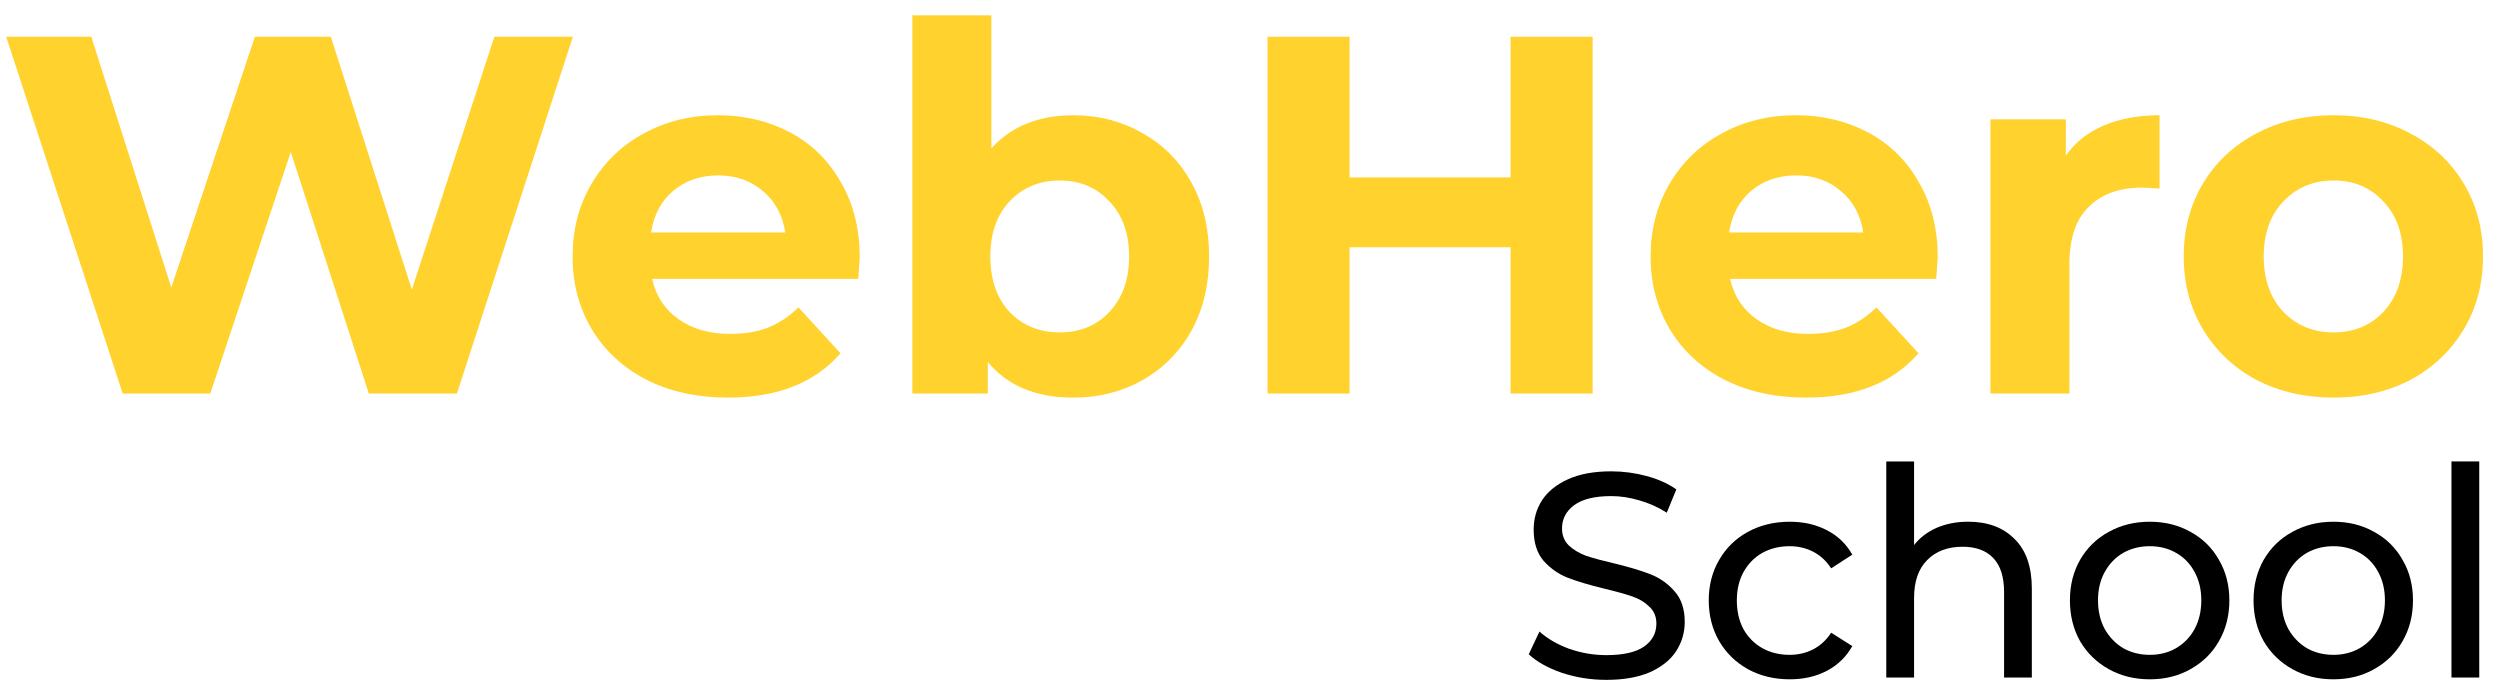
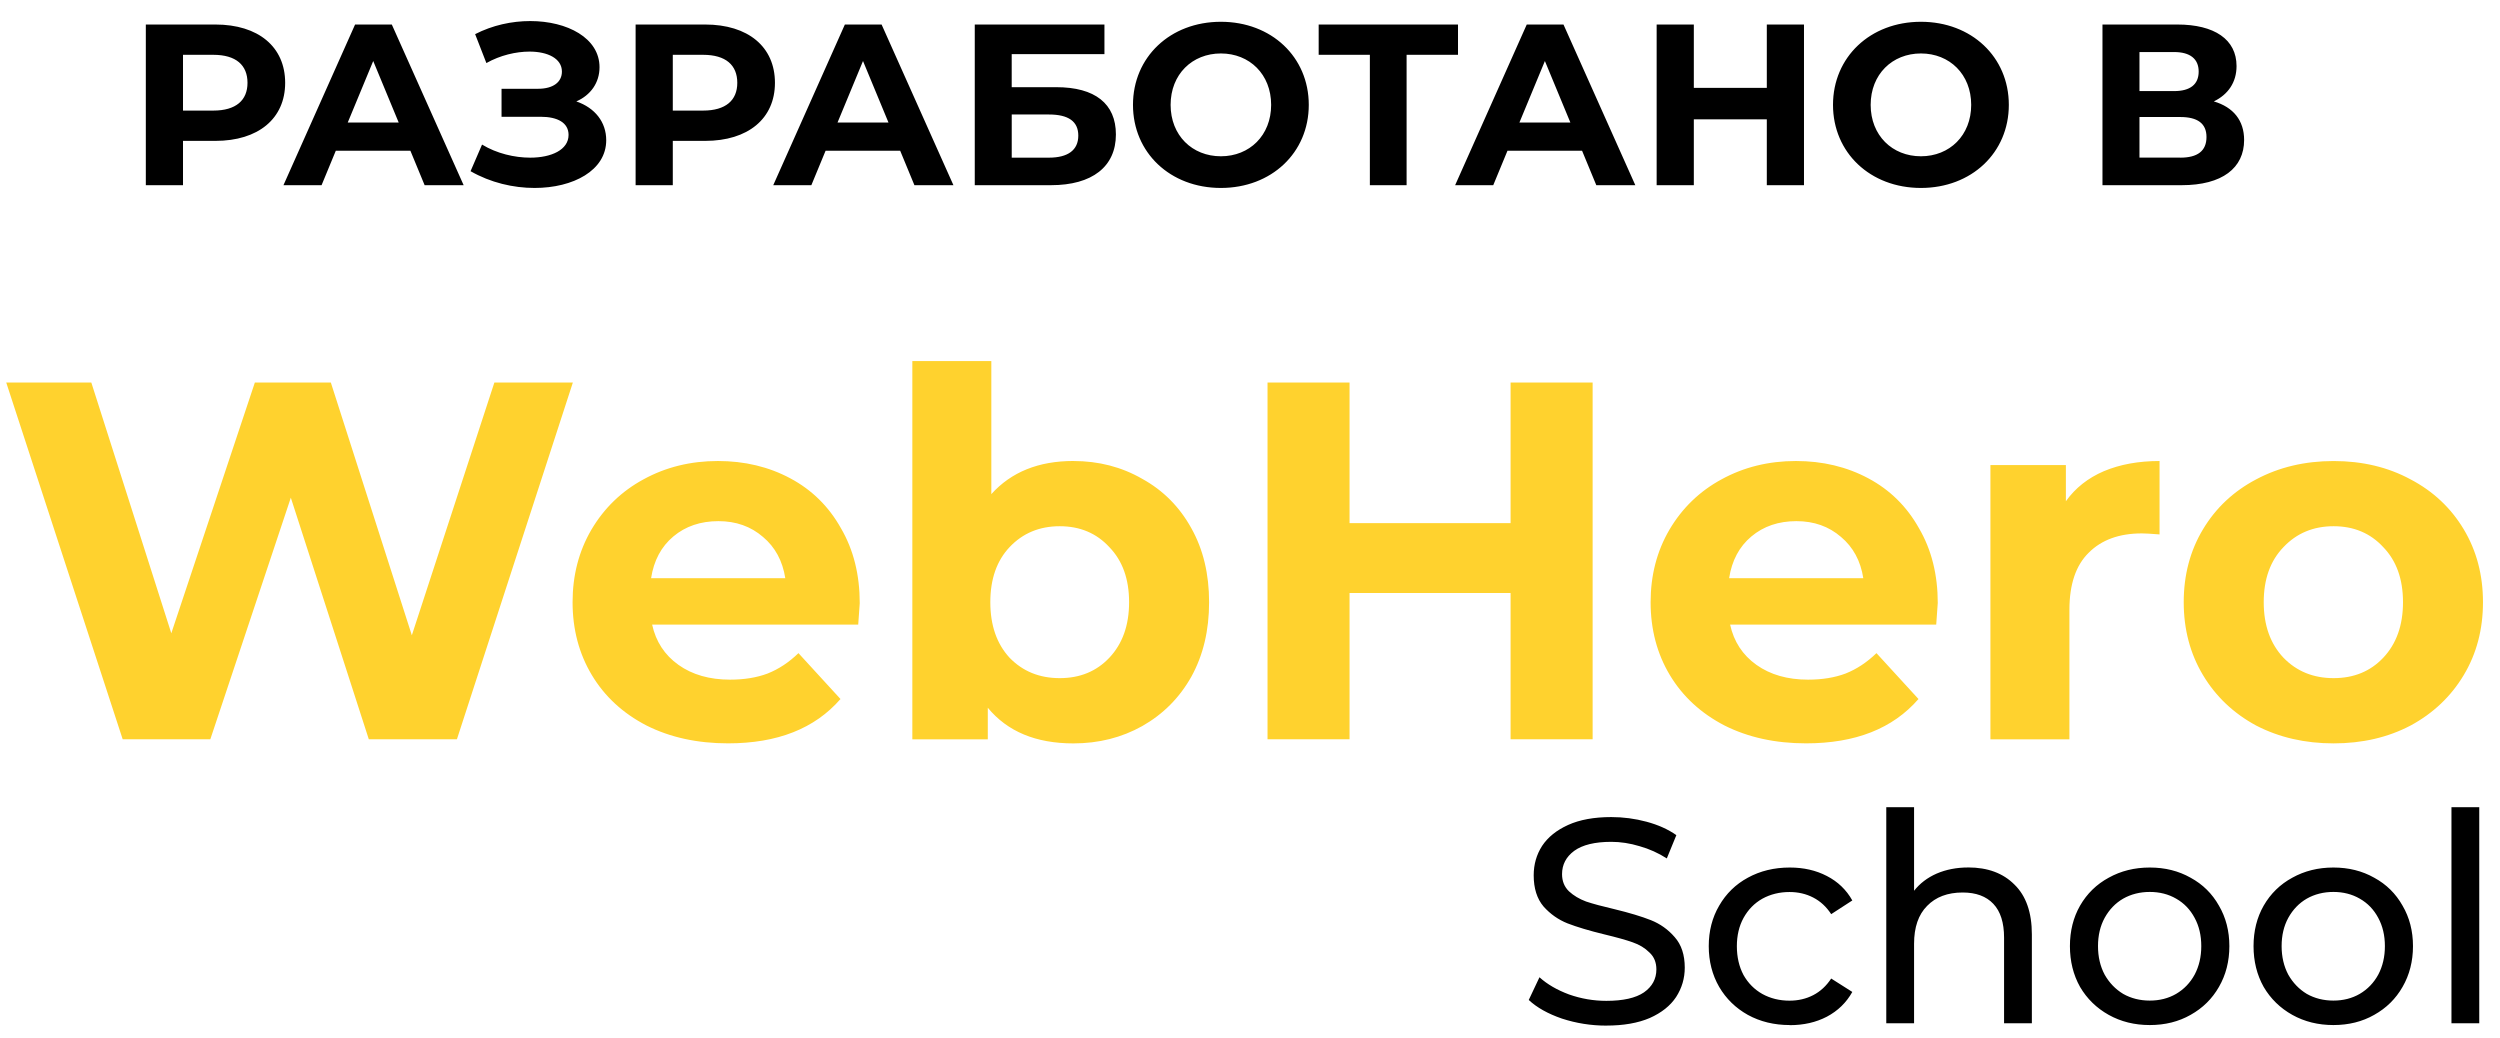
- <svg xmlns="http://www.w3.org/2000/svg" width="94" height="26" viewBox="0 0 94 26" fill="none">
-   <path d="M21.54 1.382L17.18 14.797H13.867L10.934 5.713L7.907 14.797H4.613L0.234 1.382H3.432L6.441 10.811L9.583 1.382H12.439L15.485 10.888L18.589 1.382H21.54Z" fill="#FFD22E" />
-   <path d="M32.326 9.68C32.326 9.719 32.307 9.987 32.269 10.485H24.52C24.659 11.124 24.989 11.629 25.509 11.999C26.03 12.37 26.677 12.555 27.452 12.555C27.985 12.555 28.454 12.478 28.861 12.325C29.279 12.159 29.667 11.903 30.022 11.558L31.603 13.283C30.638 14.395 29.229 14.95 27.375 14.95C26.22 14.95 25.198 14.727 24.31 14.28C23.421 13.82 22.736 13.187 22.254 12.383C21.771 11.578 21.53 10.664 21.53 9.642C21.53 8.633 21.765 7.726 22.235 6.921C22.717 6.103 23.371 5.471 24.196 5.023C25.034 4.563 25.966 4.333 26.995 4.333C27.997 4.333 28.905 4.551 29.718 4.985C30.53 5.419 31.165 6.046 31.622 6.863C32.091 7.668 32.326 8.607 32.326 9.68ZM27.014 6.595C26.341 6.595 25.776 6.787 25.319 7.17C24.862 7.553 24.583 8.077 24.481 8.741H29.527C29.425 8.09 29.146 7.572 28.689 7.189C28.232 6.793 27.674 6.595 27.014 6.595Z" fill="#FFD22E" />
-   <path d="M40.359 4.334C41.311 4.334 42.175 4.557 42.949 5.004C43.736 5.439 44.352 6.058 44.796 6.863C45.24 7.655 45.462 8.582 45.462 9.642C45.462 10.703 45.24 11.635 44.796 12.44C44.352 13.232 43.736 13.852 42.949 14.299C42.175 14.733 41.311 14.951 40.359 14.951C38.95 14.951 37.878 14.504 37.141 13.609V14.797H34.304V0.577H37.275V5.579C38.024 4.749 39.052 4.334 40.359 4.334ZM39.845 12.498C40.607 12.498 41.229 12.242 41.711 11.731C42.206 11.207 42.454 10.511 42.454 9.642C42.454 8.773 42.206 8.083 41.711 7.572C41.229 7.049 40.607 6.787 39.845 6.787C39.084 6.787 38.455 7.049 37.96 7.572C37.478 8.083 37.237 8.773 37.237 9.642C37.237 10.511 37.478 11.207 37.96 11.731C38.455 12.242 39.084 12.498 39.845 12.498Z" fill="#FFD22E" />
-   <path d="M59.883 1.382V14.797H56.798V9.297H50.744V14.797H47.659V1.382H50.744V6.671H56.798V1.382H59.883Z" fill="#FFD22E" />
-   <path d="M72.859 9.68C72.859 9.719 72.84 9.987 72.802 10.485H65.052C65.192 11.124 65.522 11.629 66.043 11.999C66.563 12.37 67.21 12.555 67.985 12.555C68.518 12.555 68.987 12.478 69.394 12.325C69.813 12.159 70.2 11.903 70.555 11.558L72.135 13.283C71.171 14.395 69.762 14.95 67.909 14.95C66.753 14.95 65.731 14.727 64.843 14.28C63.954 13.82 63.269 13.187 62.786 12.383C62.304 11.578 62.063 10.664 62.063 9.642C62.063 8.633 62.298 7.726 62.768 6.921C63.25 6.103 63.904 5.471 64.729 5.023C65.566 4.563 66.499 4.333 67.528 4.333C68.531 4.333 69.438 4.551 70.25 4.985C71.063 5.419 71.698 6.046 72.154 6.863C72.624 7.668 72.859 8.607 72.859 9.68ZM67.547 6.595C66.874 6.595 66.309 6.787 65.852 7.17C65.395 7.553 65.116 8.077 65.014 8.741H70.06C69.959 8.09 69.679 7.572 69.222 7.189C68.765 6.793 68.207 6.595 67.547 6.595Z" fill="#FFD22E" />
-   <path d="M77.676 5.847C78.032 5.349 78.508 4.972 79.105 4.717C79.714 4.461 80.412 4.333 81.199 4.333V7.093C80.869 7.068 80.647 7.055 80.533 7.055C79.682 7.055 79.016 7.298 78.533 7.783C78.051 8.256 77.81 8.971 77.81 9.929V14.797H74.84V4.487H77.676V5.847Z" fill="#FFD22E" />
-   <path d="M87.744 14.95C86.665 14.95 85.694 14.727 84.831 14.28C83.98 13.82 83.314 13.187 82.831 12.383C82.349 11.578 82.108 10.664 82.108 9.642C82.108 8.62 82.349 7.706 82.831 6.902C83.314 6.097 83.98 5.471 84.831 5.023C85.694 4.563 86.665 4.333 87.744 4.333C88.823 4.333 89.787 4.563 90.638 5.023C91.489 5.471 92.155 6.097 92.637 6.902C93.12 7.706 93.361 8.62 93.361 9.642C93.361 10.664 93.12 11.578 92.637 12.383C92.155 13.187 91.489 13.82 90.638 14.28C89.787 14.727 88.823 14.95 87.744 14.95ZM87.744 12.498C88.505 12.498 89.128 12.242 89.61 11.731C90.105 11.207 90.353 10.511 90.353 9.642C90.353 8.773 90.105 8.083 89.61 7.572C89.128 7.048 88.505 6.787 87.744 6.787C86.982 6.787 86.354 7.048 85.859 7.572C85.364 8.083 85.116 8.773 85.116 9.642C85.116 10.511 85.364 11.207 85.859 11.731C86.354 12.242 86.982 12.498 87.744 12.498Z" fill="#FFD22E" />
-   <path d="M60.397 25.563C59.824 25.563 59.269 25.476 58.732 25.3C58.203 25.118 57.786 24.884 57.481 24.6L57.884 23.745C58.174 24.008 58.544 24.224 58.993 24.392C59.451 24.552 59.918 24.633 60.397 24.633C61.028 24.633 61.5 24.527 61.812 24.315C62.123 24.096 62.28 23.808 62.28 23.45C62.28 23.187 62.193 22.975 62.018 22.815C61.852 22.647 61.641 22.519 61.387 22.431C61.141 22.344 60.789 22.245 60.332 22.136C59.759 21.997 59.295 21.858 58.939 21.72C58.591 21.581 58.29 21.369 58.036 21.084C57.789 20.792 57.666 20.402 57.666 19.913C57.666 19.504 57.771 19.135 57.982 18.807C58.199 18.478 58.526 18.215 58.961 18.018C59.396 17.821 59.937 17.722 60.582 17.722C61.032 17.722 61.474 17.781 61.91 17.898C62.345 18.015 62.718 18.182 63.03 18.401L62.671 19.277C62.352 19.073 62.011 18.92 61.648 18.817C61.286 18.708 60.93 18.653 60.582 18.653C59.966 18.653 59.501 18.766 59.19 18.993C58.885 19.219 58.732 19.511 58.732 19.869C58.732 20.132 58.819 20.347 58.993 20.515C59.168 20.675 59.382 20.803 59.636 20.898C59.897 20.986 60.249 21.081 60.691 21.183C61.264 21.322 61.724 21.46 62.073 21.599C62.421 21.738 62.718 21.95 62.965 22.234C63.219 22.519 63.346 22.902 63.346 23.384C63.346 23.786 63.237 24.154 63.019 24.49C62.802 24.819 62.472 25.081 62.029 25.279C61.587 25.468 61.043 25.563 60.397 25.563Z" fill="black" />
-   <path d="M67.296 25.542C66.708 25.542 66.182 25.414 65.718 25.159C65.261 24.903 64.902 24.553 64.641 24.107C64.38 23.654 64.249 23.143 64.249 22.574C64.249 22.005 64.38 21.497 64.641 21.052C64.902 20.599 65.261 20.249 65.718 20C66.182 19.745 66.708 19.617 67.296 19.617C67.818 19.617 68.282 19.723 68.688 19.935C69.102 20.147 69.421 20.453 69.646 20.855L68.852 21.369C68.67 21.092 68.445 20.884 68.177 20.745C67.909 20.607 67.611 20.537 67.285 20.537C66.908 20.537 66.567 20.621 66.262 20.789C65.965 20.957 65.729 21.198 65.555 21.512C65.388 21.818 65.305 22.172 65.305 22.574C65.305 22.983 65.388 23.344 65.555 23.658C65.729 23.965 65.965 24.202 66.262 24.37C66.567 24.538 66.908 24.622 67.285 24.622C67.611 24.622 67.909 24.553 68.177 24.414C68.445 24.275 68.67 24.067 68.852 23.79L69.646 24.293C69.421 24.695 69.102 25.005 68.688 25.224C68.282 25.436 67.818 25.542 67.296 25.542Z" fill="black" />
-   <path d="M74.004 19.616C74.736 19.616 75.317 19.832 75.745 20.263C76.18 20.686 76.397 21.31 76.397 22.135V25.475H75.353V22.256C75.353 21.694 75.219 21.27 74.95 20.985C74.682 20.701 74.297 20.558 73.797 20.558C73.231 20.558 72.785 20.726 72.459 21.062C72.132 21.391 71.969 21.865 71.969 22.486V25.475H70.924V17.35H71.969V20.493C72.187 20.215 72.47 20 72.818 19.846C73.173 19.693 73.569 19.616 74.004 19.616Z" fill="black" />
-   <path d="M80.832 25.542C80.259 25.542 79.744 25.414 79.287 25.159C78.83 24.903 78.471 24.553 78.21 24.107C77.956 23.654 77.829 23.143 77.829 22.574C77.829 22.005 77.956 21.497 78.21 21.052C78.471 20.599 78.83 20.249 79.287 20C79.744 19.745 80.259 19.617 80.832 19.617C81.405 19.617 81.917 19.745 82.366 20C82.823 20.249 83.179 20.599 83.433 21.052C83.694 21.497 83.824 22.005 83.824 22.574C83.824 23.143 83.694 23.654 83.433 24.107C83.179 24.553 82.823 24.903 82.366 25.159C81.917 25.414 81.405 25.542 80.832 25.542ZM80.832 24.622C81.202 24.622 81.532 24.538 81.822 24.37C82.12 24.195 82.352 23.954 82.519 23.647C82.686 23.333 82.769 22.976 82.769 22.574C82.769 22.172 82.686 21.818 82.519 21.512C82.352 21.198 82.12 20.957 81.822 20.789C81.532 20.621 81.202 20.537 80.832 20.537C80.462 20.537 80.129 20.621 79.831 20.789C79.541 20.957 79.309 21.198 79.135 21.512C78.968 21.818 78.885 22.172 78.885 22.574C78.885 22.976 78.968 23.333 79.135 23.647C79.309 23.954 79.541 24.195 79.831 24.37C80.129 24.538 80.462 24.622 80.832 24.622Z" fill="black" />
-   <path d="M87.736 25.542C87.163 25.542 86.648 25.414 86.191 25.159C85.734 24.903 85.375 24.553 85.114 24.107C84.86 23.654 84.733 23.143 84.733 22.574C84.733 22.005 84.86 21.497 85.114 21.052C85.375 20.599 85.734 20.249 86.191 20C86.648 19.745 87.163 19.617 87.736 19.617C88.309 19.617 88.821 19.745 89.27 20C89.727 20.249 90.083 20.599 90.337 21.052C90.598 21.497 90.728 22.005 90.728 22.574C90.728 23.143 90.598 23.654 90.337 24.107C90.083 24.553 89.727 24.903 89.27 25.159C88.821 25.414 88.309 25.542 87.736 25.542ZM87.736 24.622C88.106 24.622 88.436 24.538 88.727 24.37C89.024 24.195 89.256 23.954 89.423 23.647C89.59 23.333 89.673 22.976 89.673 22.574C89.673 22.172 89.59 21.818 89.423 21.512C89.256 21.198 89.024 20.957 88.727 20.789C88.436 20.621 88.106 20.537 87.736 20.537C87.366 20.537 87.033 20.621 86.735 20.789C86.445 20.957 86.213 21.198 86.039 21.512C85.872 21.818 85.789 22.172 85.789 22.574C85.789 22.976 85.872 23.333 86.039 23.647C86.213 23.954 86.445 24.195 86.735 24.37C87.033 24.538 87.366 24.622 87.736 24.622Z" fill="black" />
-   <path d="M92.175 17.35H93.22V25.475H92.175V17.35Z" fill="black" />
+ <svg xmlns="http://www.w3.org/2000/svg" width="94" height="39" fill="none">
+   <path d="M21.54 14.382l-4.36 13.415h-3.313l-2.932-9.084-3.027 9.084H4.613L.234 14.382h3.199l3.008 9.429 3.142-9.429h2.856l3.046 9.505 3.104-9.505h2.951zM32.326 22.68c0 .038-.019.307-.057.805h-7.749c.14.639.47 1.143.99 1.514.52.37 1.168.556 1.942.556.533 0 1.003-.077 1.409-.23.419-.166.806-.422 1.161-.767l1.58 1.725c-.965 1.112-2.374 1.667-4.227 1.667-1.155 0-2.177-.224-3.066-.671-.889-.46-1.574-1.092-2.056-1.897-.482-.805-.724-1.718-.724-2.74 0-1.009.235-1.916.705-2.721.482-.818 1.136-1.45 1.961-1.897.838-.46 1.771-.69 2.799-.69 1.003 0 1.911.217 2.723.652.812.434 1.447 1.06 1.904 1.878.47.805.705 1.744.705 2.817zm-5.312-3.085c-.673 0-1.238.192-1.695.575-.457.383-.736.907-.838 1.571h5.046c-.102-.652-.381-1.169-.838-1.552-.457-.396-1.016-.594-1.676-.594zM40.359 17.334c.952 0 1.815.224 2.59.671.787.434 1.403 1.054 1.847 1.859.444.792.666 1.718.666 2.779s-.222 1.993-.666 2.798c-.444.792-1.06 1.412-1.847 1.859-.774.434-1.637.652-2.59.652-1.409 0-2.482-.447-3.218-1.341v1.188h-2.837V13.577h2.97v5.002c.749-.831 1.777-1.246 3.084-1.246zm-.514 8.164c.762 0 1.384-.256 1.866-.767.495-.524.743-1.22.743-2.089 0-.869-.247-1.559-.743-2.07-.482-.524-1.104-.786-1.866-.786-.761 0-1.39.262-1.885.786-.482.511-.724 1.201-.724 2.07s.241 1.565.724 2.089c.495.511 1.123.767 1.885.767zM59.883 14.382v13.415h-3.085v-5.5h-6.055v5.5h-3.084v-13.415h3.084v5.289h6.055v-5.289h3.085zM72.859 22.68c0 .038-.019.307-.057.805h-7.75c.14.639.47 1.143.99 1.514.52.37 1.168.556 1.942.556.533 0 1.003-.077 1.409-.23.419-.166.806-.422 1.162-.767l1.58 1.725c-.965 1.112-2.373 1.667-4.227 1.667-1.155 0-2.177-.224-3.065-.671-.889-.46-1.574-1.092-2.057-1.897-.482-.805-.723-1.718-.723-2.74 0-1.009.235-1.916.705-2.721.482-.818 1.136-1.45 1.961-1.897.838-.46 1.771-.69 2.799-.69 1.003 0 1.91.217 2.723.652.812.434 1.447 1.06 1.904 1.878.47.805.705 1.744.705 2.817zm-5.312-3.085c-.673 0-1.238.192-1.694.575-.457.383-.736.907-.838 1.571H70.06c-.101-.652-.381-1.169-.838-1.552-.457-.396-1.016-.594-1.676-.594zM77.676 18.848c.355-.498.832-.875 1.428-1.131.609-.256 1.307-.383 2.095-.383v2.76c-.33-.026-.552-.038-.666-.038-.851 0-1.517.243-1.999.728-.482.473-.724 1.188-.724 2.146v4.868h-2.97V17.487h2.837v1.361zM87.744 27.951c-1.079 0-2.05-.224-2.913-.671-.851-.46-1.517-1.092-1.999-1.897-.482-.805-.724-1.718-.724-2.74s.241-1.936.724-2.74c.482-.805 1.149-1.431 1.999-1.878.863-.46 1.834-.69 2.913-.69 1.079 0 2.044.23 2.894.69.851.447 1.517 1.073 1.999 1.878.482.805.723 1.718.723 2.74s-.241 1.936-.723 2.74c-.482.805-1.149 1.437-1.999 1.897-.851.447-1.815.671-2.894.671zm0-2.453c.761 0 1.384-.256 1.866-.767.495-.524.743-1.22.743-2.089 0-.869-.248-1.559-.743-2.07-.482-.524-1.105-.786-1.866-.786-.762 0-1.39.262-1.885.786-.495.511-.743 1.201-.743 2.07s.248 1.565.743 2.089c.495.511 1.123.767 1.885.767z" fill="#FFD22E" />
+   <path d="M60.397 38.563c-.573 0-1.128-.088-1.665-.263-.529-.182-.947-.416-1.251-.701l.403-.854c.29.263.66.478 1.11.646.457.161.925.241 1.404.241.631 0 1.103-.106 1.414-.318.312-.219.468-.507.468-.865 0-.263-.087-.475-.261-.635-.167-.168-.377-.296-.631-.383-.247-.088-.598-.186-1.055-.296-.573-.139-1.037-.278-1.393-.416-.348-.139-.649-.35-.903-.635-.247-.292-.37-.682-.37-1.172 0-.409.105-.777.316-1.106.218-.329.544-.591.979-.788.435-.197.976-.296 1.621-.296.45 0 .892.058 1.327.175.435.117.809.285 1.121.504l-.359.876a3.793 3.793 0 0 0-1.023-.46c-.363-.11-.718-.164-1.066-.164-.616 0-1.081.113-1.393.339-.305.226-.457.518-.457.876 0 .263.087.478.261.646.174.161.388.288.642.383.261.088.613.182 1.056.285.573.139 1.034.278 1.382.416.348.139.646.35.892.635.254.285.381.668.381 1.15 0 .402-.109.77-.326 1.106-.218.329-.548.591-.99.788-.443.19-.987.285-1.632.285zM67.296 38.542c-.588 0-1.113-.128-1.578-.383-.457-.256-.816-.606-1.077-1.051-.261-.453-.392-.964-.392-1.533 0-.57.131-1.077.392-1.522.261-.453.62-.803 1.077-1.051.464-.255.99-.383 1.578-.383.522 0 .986.106 1.393.318.413.212.733.518.958.92l-.794.515c-.181-.277-.406-.485-.675-.624-.268-.139-.566-.208-.892-.208-.377 0-.718.084-1.023.252-.297.168-.533.409-.707.723-.167.307-.25.661-.25 1.062 0 .409.084.77.25 1.084.174.307.41.544.707.712.305.168.646.252 1.023.252.326 0 .624-.069.892-.208.268-.139.493-.347.675-.624l.794.504c-.225.402-.544.712-.958.931-.406.212-.87.318-1.393.318zM74.004 32.616c.733 0 1.313.215 1.741.646.435.423.653 1.048.653 1.873v3.34h-1.045v-3.22c0-.562-.134-.986-.403-1.27-.268-.285-.653-.427-1.153-.427-.566 0-1.012.168-1.338.504-.327.329-.49.803-.49 1.424v2.99h-1.045v-8.126h1.045v3.143c.218-.277.501-.493.849-.646.355-.153.751-.23 1.186-.23zM80.832 38.542c-.573 0-1.088-.128-1.545-.383-.457-.256-.816-.606-1.077-1.051-.254-.453-.381-.964-.381-1.533 0-.57.127-1.077.381-1.522.261-.453.62-.803 1.077-1.051.457-.255.972-.383 1.545-.383s1.084.128 1.534.383c.457.248.812.599 1.066 1.051.261.445.392.953.392 1.522s-.131 1.081-.392 1.533c-.254.445-.609.796-1.066 1.051-.45.256-.961.383-1.534.383zm0-.92c.37 0 .7-.084.99-.252.297-.175.529-.416.696-.723.167-.314.25-.672.25-1.073 0-.402-.083-.756-.25-1.062-.167-.314-.399-.555-.696-.723-.29-.168-.62-.252-.99-.252s-.704.084-1.001.252c-.29.168-.522.409-.696.723-.167.307-.25.661-.25 1.062 0 .402.083.759.25 1.073.174.307.406.548.696.723.297.168.631.252 1.001.252zM87.736 38.542c-.573 0-1.088-.128-1.545-.383-.457-.256-.816-.606-1.077-1.051-.254-.453-.381-.964-.381-1.533 0-.57.127-1.077.381-1.522.261-.453.62-.803 1.077-1.051.457-.255.972-.383 1.545-.383.573 0 1.084.128 1.534.383.457.248.812.599 1.066 1.051.261.445.392.953.392 1.522s-.131 1.081-.392 1.533c-.254.445-.609.796-1.066 1.051-.45.256-.961.383-1.534.383zm0-.92c.37 0 .7-.084.99-.252.297-.175.529-.416.696-.723.167-.314.25-.672.25-1.073 0-.402-.084-.756-.25-1.062-.167-.314-.399-.555-.696-.723-.29-.168-.62-.252-.99-.252-.37 0-.704.084-1.001.252-.29.168-.522.409-.696.723-.167.307-.25.661-.25 1.062 0 .402.084.759.25 1.073.174.307.406.548.696.723.297.168.631.252 1.001.252zM92.175 30.35h1.045v8.126h-1.045v-8.126zM8.098.922h-2.615v6.041h1.398V5.297h1.217c1.614 0 2.624-.837 2.624-2.183 0-1.355-1.01-2.192-2.624-2.192zM8.02 4.158H6.881V2.061H8.02c.855 0 1.286.388 1.286 1.053 0 .656-.431 1.044-1.286 1.044zM15.966 6.963h1.467L14.732.922h-1.381l-2.693 6.041h1.433l.535-1.295h2.805l.535 1.295zM13.075 4.607l.958-2.313.958 2.313h-1.916zM21.67 3.813c.535-.233.872-.699.872-1.286 0-1.096-1.208-1.735-2.606-1.735-.691 0-1.415.155-2.071.492l.423 1.087c.518-.293 1.113-.431 1.623-.431.682 0 1.217.259 1.217.751 0 .397-.328.647-.898.647h-1.372v1.053h1.476c.63 0 1.044.224 1.044.682 0 .561-.647.855-1.441.855-.587 0-1.26-.155-1.812-.492l-.432 1.001c.751.431 1.605.63 2.408.63 1.45 0 2.693-.656 2.693-1.795 0-.682-.423-1.217-1.122-1.458zM26.514.922h-2.615v6.041h1.398V5.297h1.217c1.614 0 2.624-.837 2.624-2.183 0-1.355-1.01-2.192-2.624-2.192zm-.078 3.236h-1.139V2.061h1.139c.855 0 1.286.388 1.286 1.053 0 .656-.431 1.044-1.286 1.044zM34.382 6.963h1.467L33.148.922h-1.381l-2.693 6.041h1.433l.535-1.295h2.805l.535 1.295zM31.491 4.607l.958-2.313.958 2.313h-1.916zM36.651 6.963h2.865c1.554 0 2.442-.699 2.442-1.907 0-1.157-.785-1.778-2.244-1.778h-1.674V2.035h3.487V.922h-4.876v6.041zm1.39-1.036V4.305h1.398c.734 0 1.105.259 1.105.794 0 .544-.388.829-1.105.829h-1.398zM45.905 7.067c1.899 0 3.305-1.321 3.305-3.124 0-1.804-1.407-3.124-3.305-3.124-1.907 0-3.305 1.329-3.305 3.124 0 1.795 1.398 3.124 3.305 3.124zm0-1.191c-1.079 0-1.89-.785-1.89-1.933s.811-1.933 1.89-1.933c1.079 0 1.89.785 1.89 1.933 0 1.148-.811 1.933-1.89 1.933zM54.821.922H49.582v1.139h1.925v4.902h1.381V2.061h1.933V.922zM60.021 6.963h1.467L58.787.922h-1.381l-2.693 6.041h1.433l.535-1.295h2.805l.535 1.295zM57.13 4.607l.958-2.313.958 2.313h-1.916zM66.432.922v2.382h-2.744V.922h-1.398v6.041h1.398v-2.477h2.744v2.477h1.398V.922h-1.398zM72.227 7.067c1.899 0 3.305-1.321 3.305-3.124 0-1.804-1.407-3.124-3.305-3.124-1.907 0-3.306 1.329-3.306 3.124 0 1.795 1.398 3.124 3.306 3.124zm0-1.191c-1.079 0-1.89-.785-1.89-1.933s.811-1.933 1.89-1.933c1.079 0 1.89.785 1.89 1.933 0 1.148-.811 1.933-1.89 1.933zM83.24 3.813c.535-.259.854-.716.854-1.329 0-1.001-.829-1.562-2.227-1.562h-2.814v6.041h2.978c1.528 0 2.348-.647 2.348-1.7 0-.734-.406-1.234-1.139-1.45zm-2.796-1.856h1.303c.604 0 .923.259.923.734 0 .483-.319.734-.923.734h-1.303V1.957zm1.536 3.97h-1.536V4.4h1.536c.647 0 .984.242.984.751 0 .526-.337.777-.984.777z" fill="#000" />
</svg>
